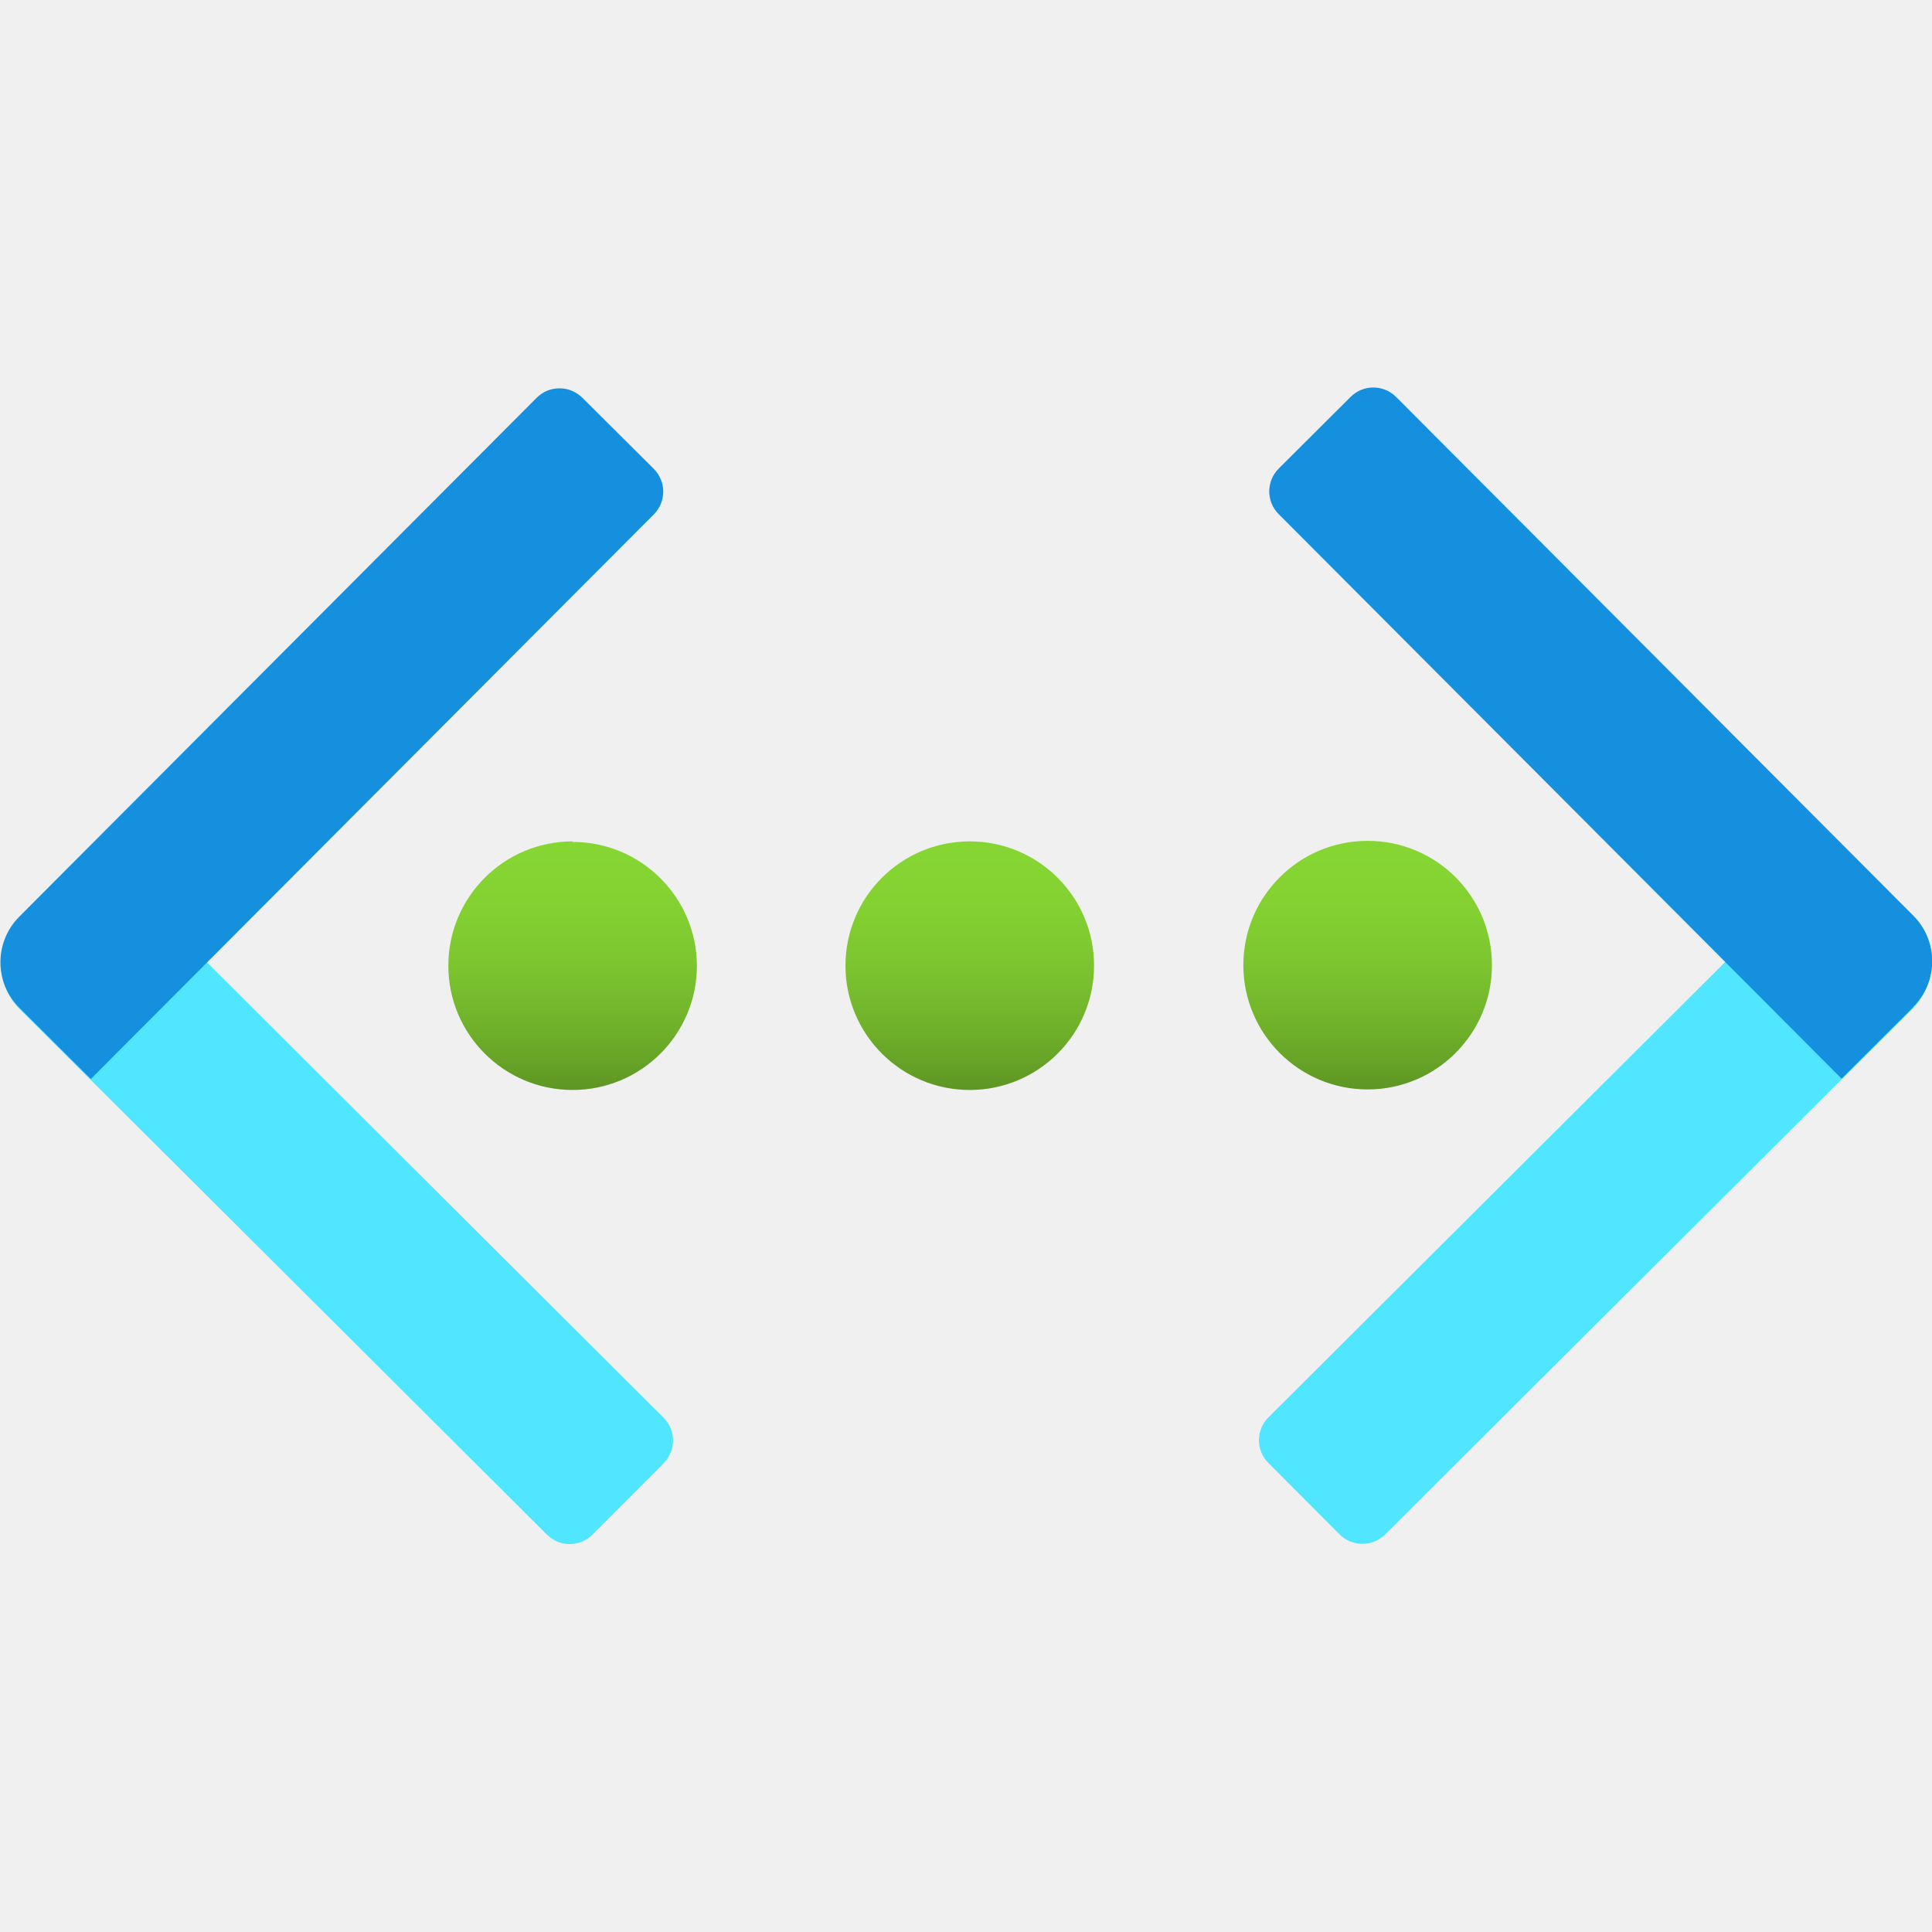
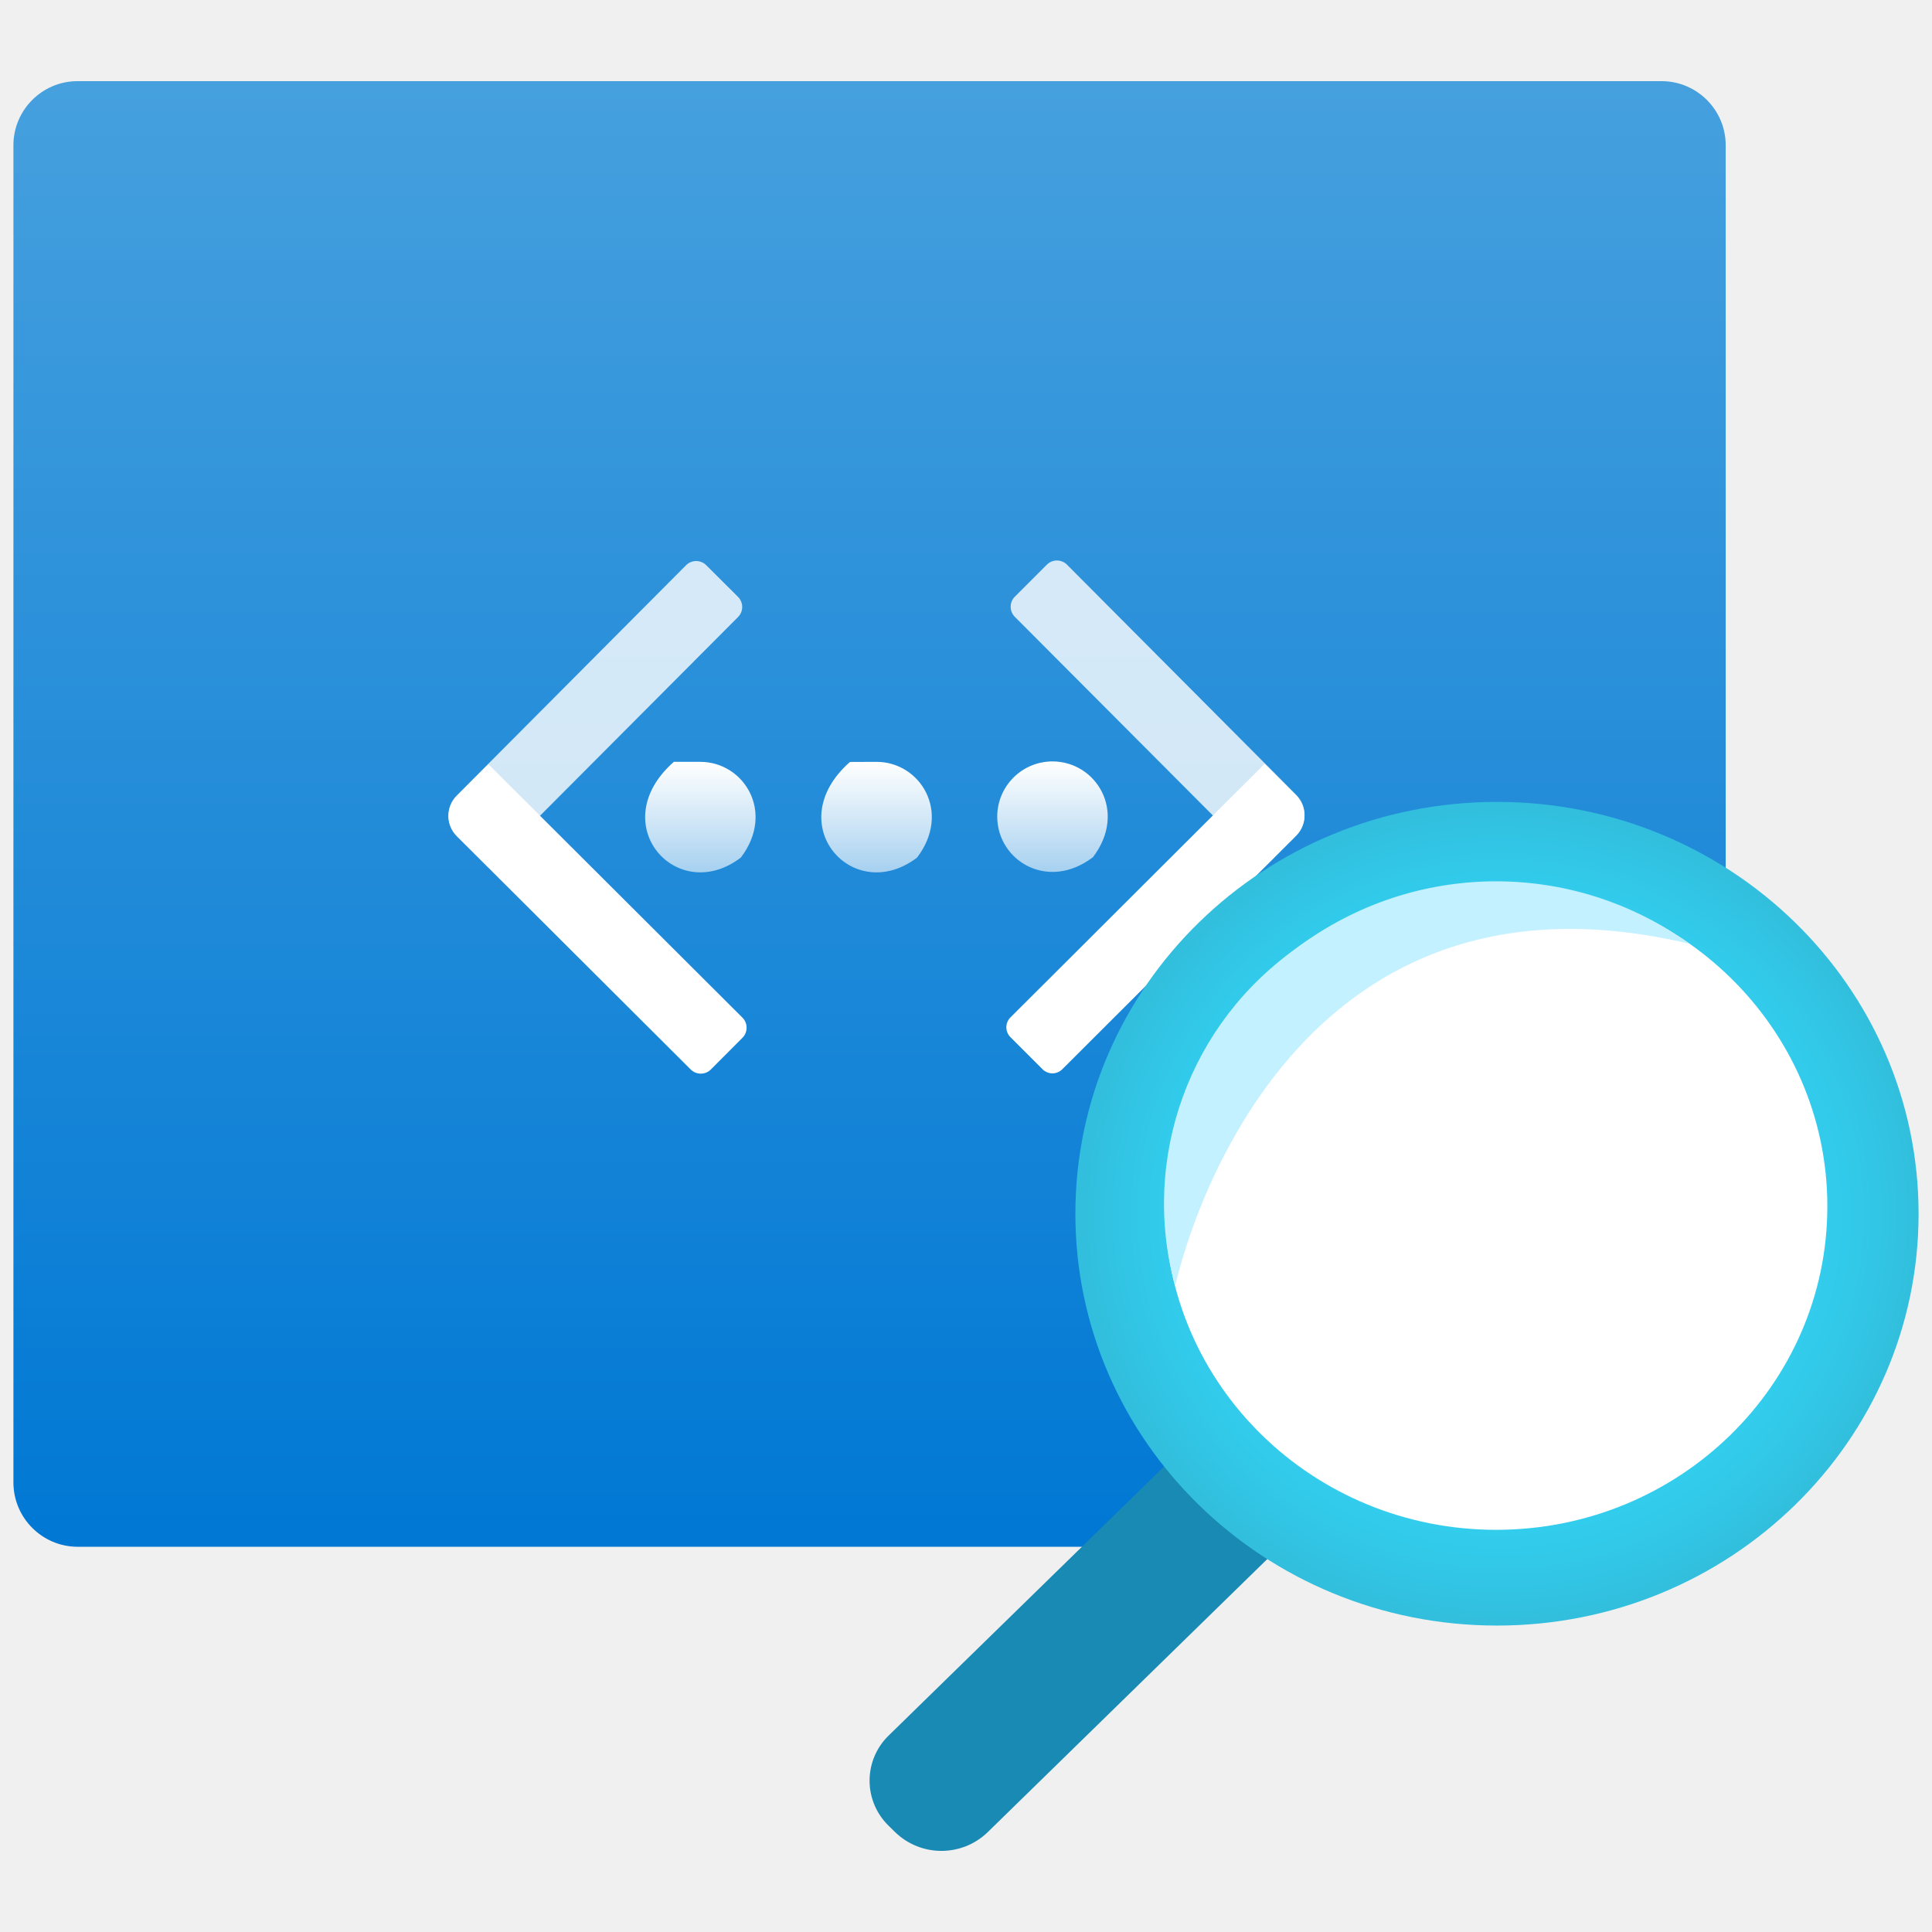
- <svg xmlns="http://www.w3.org/2000/svg" viewBox="0 0 18 18" class="msportalfx-svg-placeholder" role="presentation" focusable="false">
-   <g>
-     <defs>
-       <linearGradient id="definition-1" x1="9.038" x2="9.038" y1="10.159" y2="7.834" gradientUnits="userSpaceOnUse">
-         <stop offset="0" stop-color="#5e9624" />
-         <stop offset=".241" stop-color="#6fb02a" />
-         <stop offset=".501" stop-color="#7cc52f" />
-         <stop offset=".756" stop-color="#83d232" />
-         <stop offset="1" stop-color="#86d633" />
-       </linearGradient>
-     </defs>
-     <path fill="url(#definition-1)" d="M13.9 8.989a1.158 1.158 0 1 1-1.159-1.155A1.157 1.157 0 0 1 13.9 8.989zm-4.866-1.15a1.158 1.158 0 1 0 1.159 1.156 1.157 1.157 0 0 0-1.159-1.156zm-3.7 0A1.158 1.158 0 1 0 6.493 9a1.158 1.158 0 0 0-1.159-1.156z" />
-     <path fill="#50e6ff" d="m6.184 13.633-.664.665a.3.3 0 0 1-.424 0L.184 9.402a.6.6 0 0 1-.001-.848l.664-.666 5.335 5.32a.3.3 0 0 1 0 .425z" />
-     <path fill="#1490df" d="m5.421 3.701.67.667a.3.3 0 0 1 0 .425l-5.245 5.26-.666-.664a.6.6 0 0 1 0-.849L5 3.706a.3.3 0 0 1 .425 0z" />
-     <path fill="#50e6ff" d="m17.154 7.885.664.665a.6.6 0 0 1-.001.849l-4.912 4.897a.3.3 0 0 1-.424 0l-.664-.666a.3.3 0 0 1 0-.424l5.337-5.321z" />
-     <path fill="#1490df" d="m17.823 9.386-.665.664-5.245-5.26a.3.3 0 0 1 0-.424l.67-.668a.3.3 0 0 1 .424 0l4.82 4.834a.6.6 0 0 1-.002.849z" />
-   </g>
+ <svg xmlns="http://www.w3.org/2000/svg" viewBox="0 0 18 18" class="msportalfx-svg-placeholder">
+   <defs>
+     <linearGradient id="pdmnhdCYI__a" x1="8.101" x2="8.101" y1="14.411" y2=".756" gradientUnits="userSpaceOnUse">
+       <stop offset="0" stop-color="#0078d4" />
+       <stop offset="1" stop-color="#46a0de" />
+     </linearGradient>
+     <linearGradient id="pdmnhdCYI__b" x1="-555.834" x2="-555.834" y1="1018.418" y2="1017.386" gradientTransform="matrix(1 0 0 -1 564 1025.516)" gradientUnits="userSpaceOnUse">
+       <stop offset="0" stop-color="#fff" />
+       <stop offset="1" stop-color="#fff" stop-opacity=".6" />
+     </linearGradient>
+     <radialGradient id="pdmnhdCYI__c" cx="103.221" cy="634.208" r="3.837" gradientTransform="matrix(1.024 0 0 -1 -91.718 645.516)" gradientUnits="userSpaceOnUse">
+       <stop offset=".225" stop-color="#32d4f5" />
+       <stop offset=".59" stop-color="#32d2f2" />
+       <stop offset=".825" stop-color="#32caea" />
+       <stop offset="1" stop-color="#32bedd" />
+     </radialGradient>
+   </defs>
+   <path fill="url(#pdmnhdCYI__a)" d="M16.077 14.411H.723a.6.6 0 0 1-.598-.598V1.354c0-.33.268-.598.598-.598H15.48c.33 0 .598.268.598.598v7.462" />
+   <path fill="url(#pdmnhdCYI__b)" d="M9.806 7.094c.405 0 .7.467.377.892-.424.323-.892.028-.892-.377 0-.284.23-.515.515-.515m-1.887.005c-.655.576.027 1.346.625.891.323-.424.028-.892-.377-.892zm-1.641-.001c-.655.576.027 1.347.624.892.323-.424.028-.892-.377-.892z" />
+   <path fill="#fff" d="m6.917 9.669-.294.295a.133.133 0 0 1-.188 0L4.256 7.791a.265.265 0 0 1-.001-.375l.001-.001.294-.295 2.367 2.361a.133.133 0 0 1 0 .188m4.866-2.553L9.416 9.477a.13.13 0 0 0-.001.187l.001.001.295.295a.13.13 0 0 0 .187.001l.001-.001 2.177-2.173a.266.266 0 0 0 0-.376l-.294-.295z" />
+   <path fill="#fff" d="m6.581 5.267.295.294a.133.133 0 0 1 0 .188L4.551 8.082l-.295-.295a.265.265 0 0 1-.001-.375l.001-.001 2.135-2.144a.133.133 0 0 1 .188-.002zm5.495 2.514a.265.265 0 0 0 .001-.375l-.001-.001-2.135-2.144a.133.133 0 0 0-.188 0l-.298.298a.133.133 0 0 0 0 .188l2.325 2.332.295-.295z" opacity=".8" />
+   <path fill="#198ab3" d="m8.28 16.169 3.187-3.113a.62.62 0 0 1 .862 0l.06.059a.586.586 0 0 1 0 .842L9.202 17.07a.62.62 0 0 1-.862 0l-.06-.059a.586.586 0 0 1 0-.842" />
+   <ellipse cx="13.947" cy="11.308" fill="url(#pdmnhdCYI__c)" rx="3.928" ry="3.837" />
+   <ellipse cx="13.939" cy="11.239" fill="#fff" rx="3.086" ry="3.014" />
+   <path fill="#c3f1ff" d="M10.949 11.985s.844-4.129 4.791-3.192a3.08 3.08 0 0 0-3.64.027 2.91 2.91 0 0 0-1.151 3.165" />
  <style>.msportalfx-svg-c01{fill:#fff}.msportalfx-svg-c02{fill:#e5e5e5}.msportalfx-svg-c03{fill:#a0a1a2}.msportalfx-svg-c04{fill:#7a7a7a}.msportalfx-svg-c05{fill:#3e3e3e}.msportalfx-svg-c06{fill:#1e1e1e}.msportalfx-svg-c07{fill:#0f0f0f}.msportalfx-svg-c08{fill:#ba141a}.msportalfx-svg-c09{fill:#dd5900}.msportalfx-svg-c10{fill:#ff8c00}.msportalfx-svg-c11{fill:#fcd116}.msportalfx-svg-c12{fill:#fee087}.msportalfx-svg-c13{fill:#b8d432}.msportalfx-svg-c14,.msportalfx-svg-c32{fill:#57a300}.msportalfx-svg-c15{fill:#59b4d9}.msportalfx-svg-c16{fill:#3999c6}.msportalfx-svg-c17{fill:#804998}.msportalfx-svg-c18{fill:#ec008c}.msportalfx-svg-c19{fill:#0072c6}.msportalfx-svg-c20{fill:#68217a}.msportalfx-svg-c21{fill:#00188f}.msportalfx-svg-c22{fill:#e81123}.fxs-mode-light .msportalfx-svg-c22{fill:#a4262c}.msportalfx-svg-c23{fill:#cae3f3}.msportalfx-svg-c24{fill:#59aed3}.msportalfx-svg-c25{fill:#4c3b12}.msportalfx-svg-c26{fill:#be9555}.msportalfx-svg-c27{fill:#4f4d52}.msportalfx-svg-c28{fill:#ef6f59}.msportalfx-svg-c29{fill:#f7cb64}.msportalfx-svg-c30{fill:#fdd8db}.msportalfx-svg-c31{fill:#f6ffec}.msportalfx-svg-c33{fill:#8a2da5}.msportalfx-svg-c34{fill:#e00b1c}.msportalfx-svg-c35{fill:#015cda}.msportalfx-svg-c36{fill:#5db300}.msportalfx-svg-c97{fill:#ffb900}.msportalfx-svg-c98{fill:#00a4ef}.msportalfx-svg-c99{fill:#f25022}.msportalfx-inverted-theme .msportalfx-svg-c05,.fxs-theme-dark .msportalfx-svg-c05{fill:#777}.msportalfx-inverted-theme .msportalfx-svg-c07,.fxs-theme-dark .msportalfx-svg-c07{fill:#f2f2f2}.msportalfx-svg-palette-white{fill:#fff}.msportalfx-svg-palette-blue{fill:#015cda}.msportalfx-svg-palette-black{fill:#1e1e1e}.msportalfx-svg-palette-green{fill:#57a300}.msportalfx-svg-palette-gray{fill:#a0a1a2}.msportalfx-svg-palette-inherit{fill:inherit}.msportalfx-svg-badge{position:absolute;left:0;bottom:0;min-height:10px;min-width:10px}.fxc-menu-icon&gt;.msportalfx-svg-badge{left:-2px;bottom:-2px;min-height:8px;min-width:8px}.msportalfx-svg-disabled{filter:grayscale(100%)}.msportalfx-svg-loading-square{animation:ProgressFlagAnimation 1.45s infinite ease-in-out;transform-origin:50%}.msportalfx-svg-loading-square:nth-child(1){animation-delay:0s}.msportalfx-svg-loading-square:nth-child(2){animation-delay:.2s}.msportalfx-svg-loading-square:nth-child(3){animation-delay:.4s}@keyframes ProgressFlagAnimation{0%{transform:scale(1);opacity:.3}36.1%{transform:scale(1.06);opacity:1}50%{transform:scale(1.06);opacity:1}86.1%{transform:scale(1);opacity:.3}}.msportalfx-svg-flip-horizontal&gt;svg,svg.msportalfx-svg-flip-horizontal{transform:scaleX(-1)}.msportalfx-svg-fabric-rotate360{animation:ImageRotation 1.3s cubic-bezier(.53,.21,.29,.67) infinite}@keyframes ImageRotation{0%{transform:rotate(-45deg)}100%{transform:rotate(315deg)}}.fxs-svg-number .msportalfx-font-bold{font-size:10px;fill:#0065ad}.fxs-svg-number .fxs-svg-circle{stroke-width:0%;fill:#0078d4}.fxs-svg-number .fxs-svg-text{fill:#fff;font-size:10px}.fxs-svg-number.msportalfx-svg-disabled{filter:grayscale(0%)}.fxs-svg-number.msportalfx-svg-disabled .fxs-svg-circle{fill:#fff;stroke-width:1px;stroke:#949494}.fxs-svg-number.msportalfx-svg-disabled .fxs-svg-text{fill:#949494}.fxs-theme-dark .fxs-svg-number .fxs-svg-text{fill:#0f0f0f}.fxs-theme-dark .fxs-svg-number .fxs-svg-circle{stroke-width:0%;fill:#0078d4}.fxs-theme-dark .fxs-svg-number.msportalfx-svg-disabled .fxs-svg-circle{fill:#0f0f0f;stroke-width:1px;stroke:#949494}.fxs-theme-dark .fxs-svg-number.msportalfx-svg-disabled .fxs-svg-text{fill:#949494}</style>
</svg>
